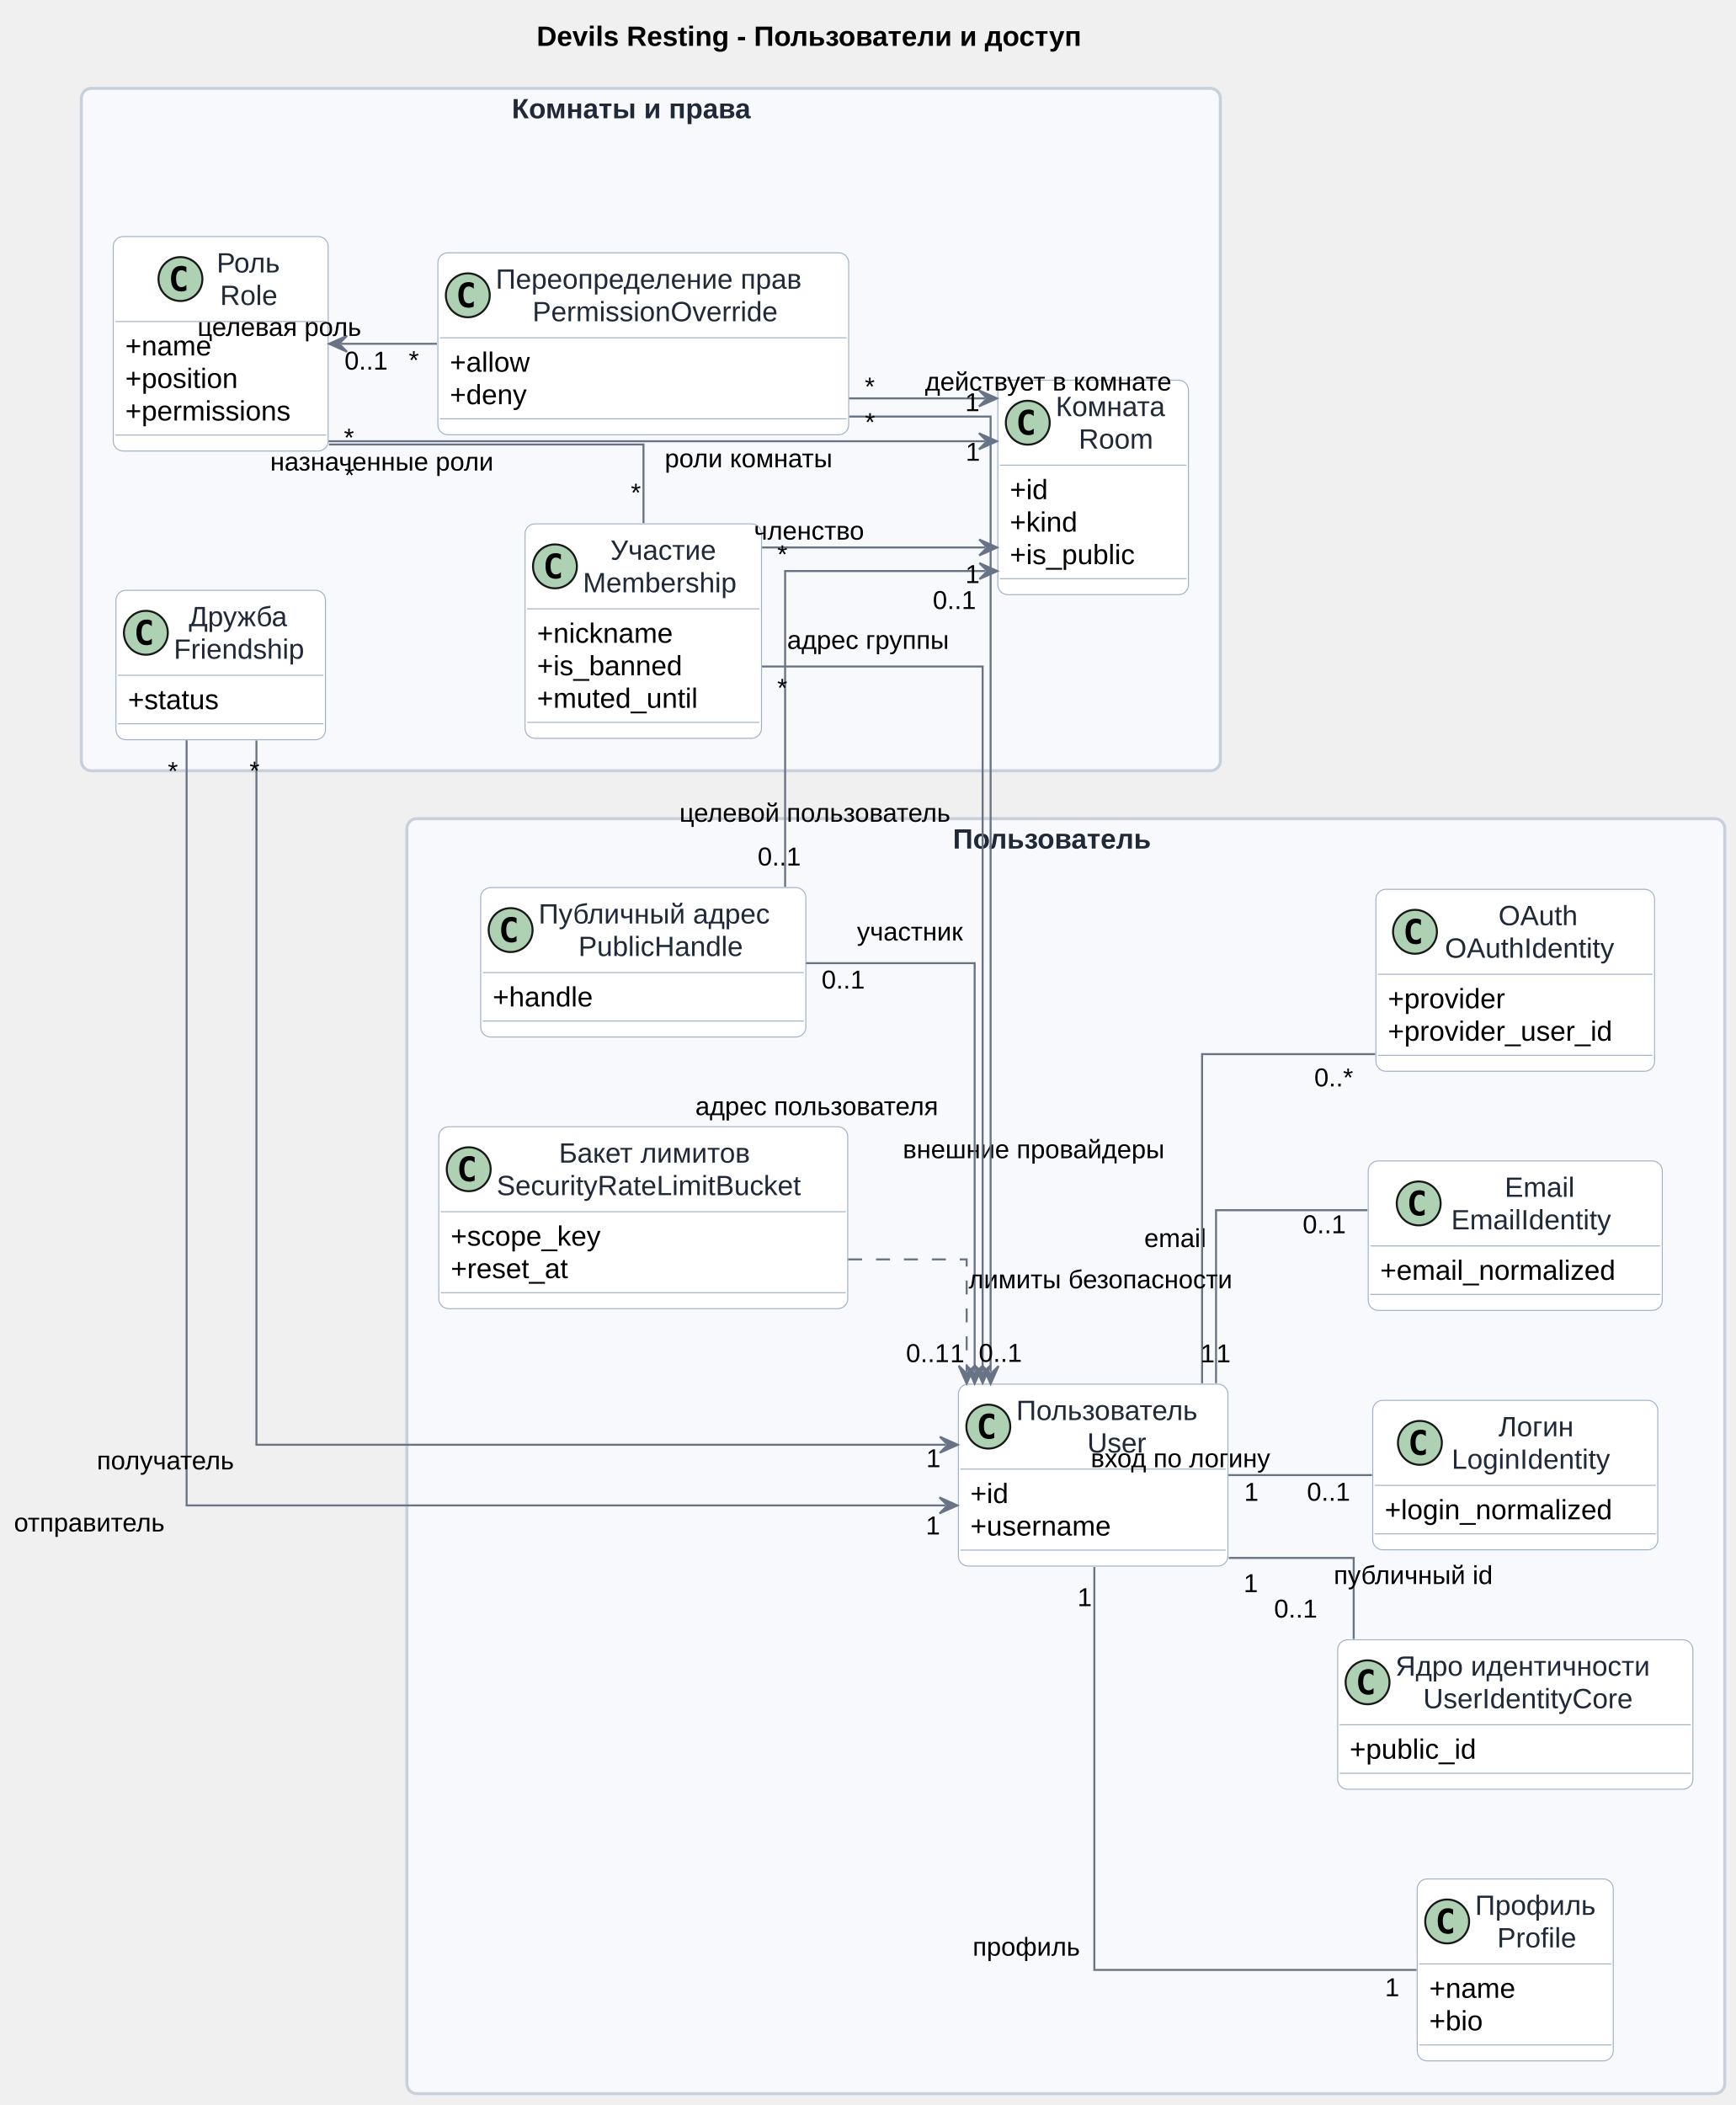
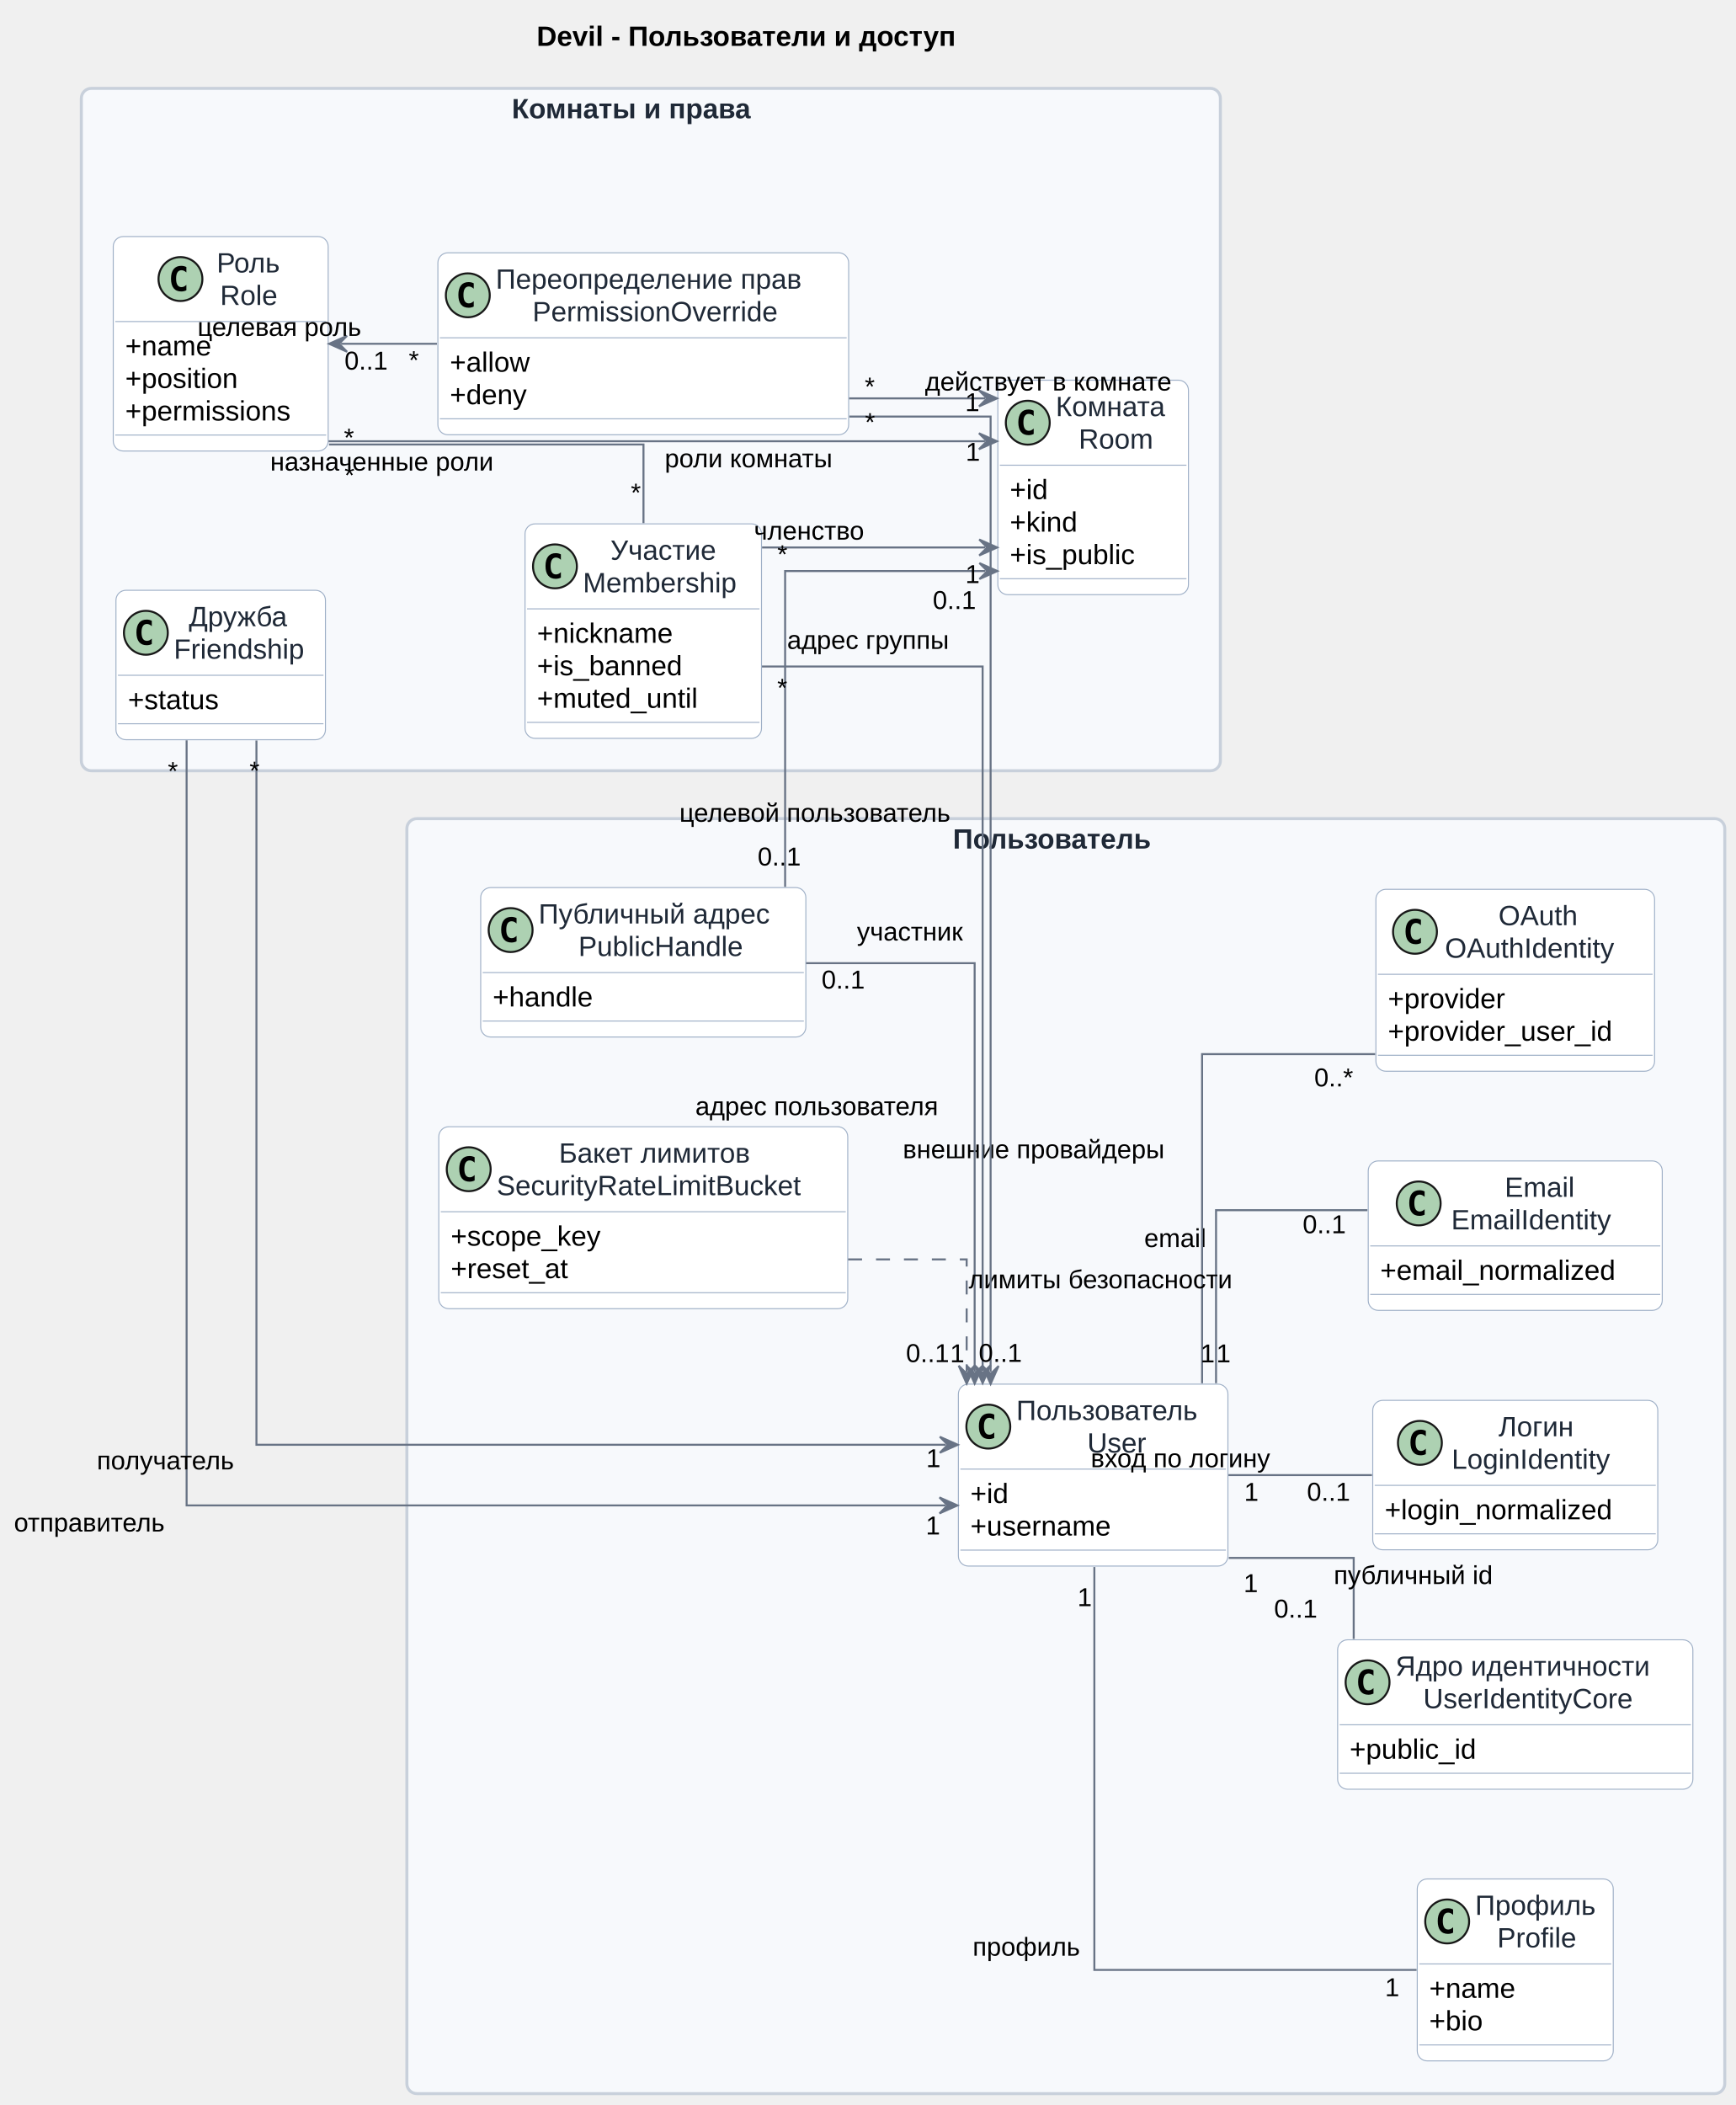
<svg xmlns="http://www.w3.org/2000/svg" contentStyleType="text/css" data-diagram-type="CLASS" height="1055px" preserveAspectRatio="none" style="width:870px;height:1055px;background:#FFFFFF;" version="1.1" viewBox="0 0 870 1055" width="870px" zoomAndPan="magnify">
  <defs />
  <g>
    <g class="title" data-source-line="1">
-       <text fill="#000000" font-family="Arial" font-size="14" font-weight="bold" lengthAdjust="spacing" textLength="318.562" x="268.989" y="22.995">Devils Resting - Пользователи и доступ</text>
+       <text fill="#000000" font-family="Arial" font-size="14" font-weight="bold" lengthAdjust="spacing" textLength="318.562" x="268.989" y="22.995">Devil - Пользователи и доступ</text>
    </g>
    <g class="cluster" data-qualified-name="............" data-source-line="25" id="ent0002">
      <rect fill="#F7F9FC" height="639" rx="5" ry="5" style="stroke:#C8D0DB;stroke-width:1.5;" width="660.6" x="203.94" y="410.297" />
      <text fill="#1F2937" font-family="Arial" font-size="14" font-weight="bold" lengthAdjust="spacing" textLength="113.217" x="477.632" y="425.292">Пользователь</text>
    </g>
    <g class="cluster" data-qualified-name="....... . ....." data-source-line="63" id="ent0011">
      <rect fill="#F7F9FC" height="342" rx="5" ry="5" style="stroke:#C8D0DB;stroke-width:1.5;" width="570.94" x="40.77" y="44.297" />
      <text fill="#1F2937" font-family="Arial" font-size="14" font-weight="bold" lengthAdjust="spacing" textLength="139.405" x="256.537" y="59.292">Комнаты и права</text>
    </g>
    <g class="entity" data-qualified-name=".............User" data-source-line="26" id="ent0003">
      <rect fill="#FFFFFF" height="91.188" rx="5" ry="5" style="stroke:#9FB0C7;stroke-width:0.5;" width="135.1" x="480.39" y="693.707" />
      <ellipse cx="495.39" cy="715.004" fill="#ADD1B2" rx="11" ry="11" style="stroke:#181818;stroke-width:1;" />
      <path d="M498.359,720.644 Q497.781,720.941 497.14,721.082 Q496.499,721.238 495.796,721.238 Q493.296,721.238 491.968,719.597 Q490.656,717.941 490.656,714.816 Q490.656,711.691 491.968,710.035 Q493.296,708.379 495.796,708.379 Q496.499,708.379 497.14,708.535 Q497.796,708.691 498.359,708.988 L498.359,711.707 Q497.734,711.129 497.14,710.863 Q496.546,710.582 495.921,710.582 Q494.577,710.582 493.89,711.66 Q493.202,712.722 493.202,714.816 Q493.202,716.91 493.89,717.988 Q494.577,719.051 495.921,719.051 Q496.546,719.051 497.14,718.785 Q497.734,718.504 498.359,717.926 L498.359,720.644 Z " fill="#000000" />
      <text fill="#1F2937" font-family="Arial" font-size="14" lengthAdjust="spacing" textLength="103.1" x="509.39" y="711.702">Пользователь</text>
      <text fill="#1F2937" font-family="Arial" font-size="14" lengthAdjust="spacing" textLength="31.91" x="544.985" y="727.999">User</text>
      <line style="stroke:#9FB0C7;stroke-width:0.5;" x1="481.39" x2="614.49" y1="736.301" y2="736.301" />
      <text fill="#000000" font-family="Arial" font-size="14" lengthAdjust="spacing" textLength="24.507" x="486.39" y="753.296">+id</text>
      <text fill="#000000" font-family="Arial" font-size="14" lengthAdjust="spacing" textLength="81.97" x="486.39" y="769.593">+username</text>
      <line style="stroke:#9FB0C7;stroke-width:0.5;" x1="481.39" x2="614.49" y1="776.894" y2="776.894" />
    </g>
    <g class="entity" data-qualified-name=".............Profile" data-source-line="31" id="ent0004">
      <rect fill="#FFFFFF" height="91.188" rx="5" ry="5" style="stroke:#9FB0C7;stroke-width:0.5;" width="98.247" x="710.39" y="941.707" />
      <ellipse cx="725.39" cy="963.004" fill="#ADD1B2" rx="11" ry="11" style="stroke:#181818;stroke-width:1;" />
      <path d="M728.359,968.644 Q727.781,968.941 727.14,969.082 Q726.499,969.238 725.796,969.238 Q723.296,969.238 721.968,967.597 Q720.656,965.941 720.656,962.816 Q720.656,959.691 721.968,958.035 Q723.296,956.379 725.796,956.379 Q726.499,956.379 727.14,956.535 Q727.796,956.691 728.359,956.988 L728.359,959.707 Q727.734,959.129 727.14,958.863 Q726.546,958.582 725.921,958.582 Q724.577,958.582 723.89,959.66 Q723.202,960.722 723.202,962.816 Q723.202,964.91 723.89,965.988 Q724.577,967.051 725.921,967.051 Q726.546,967.051 727.14,966.785 Q727.734,966.504 728.359,965.926 L728.359,968.644 Z " fill="#000000" />
      <text fill="#1F2937" font-family="Arial" font-size="14" lengthAdjust="spacing" textLength="66.247" x="739.39" y="959.702">Профиль</text>
      <text fill="#1F2937" font-family="Arial" font-size="14" lengthAdjust="spacing" textLength="44.085" x="750.471" y="975.999">Profile</text>
      <line style="stroke:#9FB0C7;stroke-width:0.5;" x1="711.39" x2="807.637" y1="984.301" y2="984.301" />
      <text fill="#000000" font-family="Arial" font-size="14" lengthAdjust="spacing" textLength="51.434" x="716.39" y="1001.296">+name</text>
      <text fill="#000000" font-family="Arial" font-size="14" lengthAdjust="spacing" textLength="33.072" x="716.39" y="1017.593">+bio</text>
      <line style="stroke:#9FB0C7;stroke-width:0.5;" x1="711.39" x2="807.637" y1="1024.894" y2="1024.894" />
    </g>
    <g class="entity" data-qualified-name=".............IdentityCore" data-source-line="36" id="ent0005">
      <rect fill="#FFFFFF" height="74.891" rx="5" ry="5" style="stroke:#9FB0C7;stroke-width:0.5;" width="178.05" x="670.49" y="821.847" />
      <ellipse cx="685.49" cy="843.144" fill="#ADD1B2" rx="11" ry="11" style="stroke:#181818;stroke-width:1;" />
      <path d="M688.459,848.784 Q687.881,849.081 687.24,849.222 Q686.599,849.378 685.896,849.378 Q683.396,849.378 682.068,847.737 Q680.756,846.081 680.756,842.956 Q680.756,839.831 682.068,838.175 Q683.396,836.519 685.896,836.519 Q686.599,836.519 687.24,836.675 Q687.896,836.831 688.459,837.128 L688.459,839.847 Q687.834,839.269 687.24,839.003 Q686.646,838.722 686.021,838.722 Q684.678,838.722 683.99,839.8 Q683.303,840.862 683.303,842.956 Q683.303,845.05 683.99,846.128 Q684.678,847.191 686.021,847.191 Q686.646,847.191 687.24,846.925 Q687.834,846.644 688.459,846.066 L688.459,848.784 Z " fill="#000000" />
      <text fill="#1F2937" font-family="Arial" font-size="14" lengthAdjust="spacing" textLength="146.05" x="699.49" y="839.842">Ядро идентичности</text>
      <text fill="#1F2937" font-family="Arial" font-size="14" lengthAdjust="spacing" textLength="118.275" x="713.377" y="856.139">UserIdentityCore</text>
      <line style="stroke:#9FB0C7;stroke-width:0.5;" x1="671.49" x2="847.54" y1="864.441" y2="864.441" />
      <text fill="#000000" font-family="Arial" font-size="14" lengthAdjust="spacing" textLength="73.63" x="676.49" y="881.436">+public_id</text>
      <line style="stroke:#9FB0C7;stroke-width:0.5;" x1="671.49" x2="847.54" y1="888.737" y2="888.737" />
    </g>
    <g class="entity" data-qualified-name=".............LoginIdentity" data-source-line="40" id="ent0006">
      <rect fill="#FFFFFF" height="74.891" rx="5" ry="5" style="stroke:#9FB0C7;stroke-width:0.5;" width="142.874" x="688.08" y="701.847" />
      <ellipse cx="711.722" cy="723.144" fill="#ADD1B2" rx="11" ry="11" style="stroke:#181818;stroke-width:1;" />
      <path d="M714.691,728.784 Q714.112,729.081 713.472,729.222 Q712.831,729.378 712.128,729.378 Q709.628,729.378 708.3,727.737 Q706.987,726.081 706.987,722.956 Q706.987,719.831 708.3,718.175 Q709.628,716.519 712.128,716.519 Q712.831,716.519 713.472,716.675 Q714.128,716.831 714.691,717.128 L714.691,719.847 Q714.066,719.269 713.472,719.003 Q712.878,718.722 712.253,718.722 Q710.909,718.722 710.222,719.8 Q709.534,720.862 709.534,722.956 Q709.534,725.05 710.222,726.128 Q710.909,727.191 712.253,727.191 Q712.878,727.191 713.472,726.925 Q714.066,726.644 714.691,726.066 L714.691,728.784 Z " fill="#000000" />
      <text fill="#1F2937" font-family="Arial" font-size="14" lengthAdjust="spacing" textLength="44.7" x="751.127" y="719.842">Логин</text>
      <text fill="#1F2937" font-family="Arial" font-size="14" lengthAdjust="spacing" textLength="91.67" x="727.642" y="736.139">LoginIdentity</text>
      <line style="stroke:#9FB0C7;stroke-width:0.5;" x1="689.08" x2="829.954" y1="744.441" y2="744.441" />
      <text fill="#000000" font-family="Arial" font-size="14" lengthAdjust="spacing" textLength="130.874" x="694.08" y="761.436">+login_normalized</text>
      <line style="stroke:#9FB0C7;stroke-width:0.5;" x1="689.08" x2="829.954" y1="768.737" y2="768.737" />
    </g>
    <g class="entity" data-qualified-name=".............EmailIdentity" data-source-line="44" id="ent0007">
      <rect fill="#FFFFFF" height="74.891" rx="5" ry="5" style="stroke:#9FB0C7;stroke-width:0.5;" width="147.379" x="685.82" y="581.847" />
      <ellipse cx="711.117" cy="603.144" fill="#ADD1B2" rx="11" ry="11" style="stroke:#181818;stroke-width:1;" />
      <path d="M714.086,608.784 Q713.508,609.081 712.867,609.222 Q712.226,609.378 711.523,609.378 Q709.023,609.378 707.695,607.737 Q706.383,606.081 706.383,602.956 Q706.383,599.831 707.695,598.175 Q709.023,596.519 711.523,596.519 Q712.226,596.519 712.867,596.675 Q713.523,596.831 714.086,597.128 L714.086,599.847 Q713.461,599.269 712.867,599.003 Q712.273,598.722 711.648,598.722 Q710.304,598.722 709.617,599.8 Q708.929,600.862 708.929,602.956 Q708.929,605.05 709.617,606.128 Q710.304,607.191 711.648,607.191 Q712.273,607.191 712.867,606.925 Q713.461,606.644 714.086,606.066 L714.086,608.784 Z " fill="#000000" />
      <text fill="#1F2937" font-family="Arial" font-size="14" lengthAdjust="spacing" textLength="38.842" x="754.233" y="599.842">Email</text>
      <text fill="#1F2937" font-family="Arial" font-size="14" lengthAdjust="spacing" textLength="92.497" x="727.405" y="616.139">EmailIdentity</text>
      <line style="stroke:#9FB0C7;stroke-width:0.5;" x1="686.82" x2="832.199" y1="624.441" y2="624.441" />
      <text fill="#000000" font-family="Arial" font-size="14" lengthAdjust="spacing" textLength="135.379" x="691.82" y="641.436">+email_normalized</text>
      <line style="stroke:#9FB0C7;stroke-width:0.5;" x1="686.82" x2="832.199" y1="648.737" y2="648.737" />
    </g>
    <g class="entity" data-qualified-name=".............OAuthIdentity" data-source-line="48" id="ent0008">
      <rect fill="#FFFFFF" height="91.188" rx="5" ry="5" style="stroke:#9FB0C7;stroke-width:0.5;" width="139.682" x="689.67" y="445.707" />
      <ellipse cx="709.258" cy="467.004" fill="#ADD1B2" rx="11" ry="11" style="stroke:#181818;stroke-width:1;" />
      <path d="M712.226,472.644 Q711.648,472.941 711.008,473.082 Q710.367,473.238 709.664,473.238 Q707.164,473.238 705.836,471.598 Q704.523,469.941 704.523,466.816 Q704.523,463.691 705.836,462.035 Q707.164,460.379 709.664,460.379 Q710.367,460.379 711.008,460.535 Q711.664,460.691 712.226,460.988 L712.226,463.707 Q711.601,463.129 711.008,462.863 Q710.414,462.582 709.789,462.582 Q708.445,462.582 707.758,463.66 Q707.07,464.723 707.07,466.816 Q707.07,468.91 707.758,469.988 Q708.445,471.051 709.789,471.051 Q710.414,471.051 711.008,470.785 Q711.601,470.504 712.226,469.926 L712.226,472.644 Z " fill="#000000" />
      <text fill="#1F2937" font-family="Arial" font-size="14" lengthAdjust="spacing" textLength="43.832" x="751.105" y="463.702">OAuth</text>
      <text fill="#1F2937" font-family="Arial" font-size="14" lengthAdjust="spacing" textLength="97.487" x="724.277" y="479.999">OAuthIdentity</text>
      <line style="stroke:#9FB0C7;stroke-width:0.5;" x1="690.67" x2="828.352" y1="488.301" y2="488.301" />
      <text fill="#000000" font-family="Arial" font-size="14" lengthAdjust="spacing" textLength="70.369" x="695.67" y="505.296">+provider</text>
      <text fill="#000000" font-family="Arial" font-size="14" lengthAdjust="spacing" textLength="127.682" x="695.67" y="521.593">+provider_user_id</text>
      <line style="stroke:#9FB0C7;stroke-width:0.5;" x1="690.67" x2="828.352" y1="528.894" y2="528.894" />
    </g>
    <g class="entity" data-qualified-name=".............PublicHandle" data-source-line="53" id="ent0009">
      <rect fill="#FFFFFF" height="74.891" rx="5" ry="5" style="stroke:#9FB0C7;stroke-width:0.5;" width="162.977" x="240.95" y="444.847" />
      <ellipse cx="255.95" cy="466.144" fill="#ADD1B2" rx="11" ry="11" style="stroke:#181818;stroke-width:1;" />
      <path d="M258.919,471.784 Q258.341,472.081 257.7,472.222 Q257.059,472.378 256.356,472.378 Q253.856,472.378 252.528,470.738 Q251.216,469.081 251.216,465.956 Q251.216,462.831 252.528,461.175 Q253.856,459.519 256.356,459.519 Q257.059,459.519 257.7,459.675 Q258.356,459.831 258.919,460.128 L258.919,462.847 Q258.294,462.269 257.7,462.003 Q257.106,461.722 256.481,461.722 Q255.137,461.722 254.45,462.8 Q253.762,463.863 253.762,465.956 Q253.762,468.05 254.45,469.128 Q255.137,470.191 256.481,470.191 Q257.106,470.191 257.7,469.925 Q258.294,469.644 258.919,469.066 L258.919,471.784 Z " fill="#000000" />
      <text fill="#1F2937" font-family="Arial" font-size="14" lengthAdjust="spacing" textLength="130.977" x="269.95" y="462.842">Публичный адрес</text>
      <text fill="#1F2937" font-family="Arial" font-size="14" lengthAdjust="spacing" textLength="91.048" x="289.914" y="479.139">PublicHandle</text>
      <line style="stroke:#9FB0C7;stroke-width:0.5;" x1="241.95" x2="402.927" y1="487.441" y2="487.441" />
      <text fill="#000000" font-family="Arial" font-size="14" lengthAdjust="spacing" textLength="59.445" x="246.95" y="504.436">+handle</text>
      <line style="stroke:#9FB0C7;stroke-width:0.5;" x1="241.95" x2="402.927" y1="511.738" y2="511.738" />
    </g>
    <g class="entity" data-qualified-name=".............RateBucket" data-source-line="57" id="ent0010">
      <rect fill="#FFFFFF" height="91.188" rx="5" ry="5" style="stroke:#9FB0C7;stroke-width:0.5;" width="204.99" x="219.94" y="564.707" />
      <ellipse cx="234.94" cy="586.004" fill="#ADD1B2" rx="11" ry="11" style="stroke:#181818;stroke-width:1;" />
      <path d="M237.909,591.644 Q237.331,591.941 236.69,592.082 Q236.049,592.238 235.346,592.238 Q232.846,592.238 231.518,590.597 Q230.206,588.941 230.206,585.816 Q230.206,582.691 231.518,581.035 Q232.846,579.379 235.346,579.379 Q236.049,579.379 236.69,579.535 Q237.346,579.691 237.909,579.988 L237.909,582.707 Q237.284,582.129 236.69,581.863 Q236.096,581.582 235.471,581.582 Q234.127,581.582 233.44,582.66 Q232.752,583.722 232.752,585.816 Q232.752,587.91 233.44,588.988 Q234.127,590.051 235.471,590.051 Q236.096,590.051 236.69,589.785 Q237.284,589.504 237.909,588.926 L237.909,591.644 Z " fill="#000000" />
      <text fill="#1F2937" font-family="Arial" font-size="14" lengthAdjust="spacing" textLength="110.537" x="280.167" y="582.702">Бакет лимитов</text>
      <text fill="#1F2937" font-family="Arial" font-size="14" lengthAdjust="spacing" textLength="172.99" x="248.94" y="598.999">SecurityRateLimitBucket</text>
      <line style="stroke:#9FB0C7;stroke-width:0.5;" x1="220.94" x2="423.93" y1="607.301" y2="607.301" />
      <text fill="#000000" font-family="Arial" font-size="14" lengthAdjust="spacing" textLength="84.793" x="225.94" y="624.296">+scope_key</text>
      <text fill="#000000" font-family="Arial" font-size="14" lengthAdjust="spacing" textLength="68.564" x="225.94" y="640.593">+reset_at</text>
      <line style="stroke:#9FB0C7;stroke-width:0.5;" x1="220.94" x2="423.93" y1="647.894" y2="647.894" />
    </g>
    <g class="entity" data-qualified-name="....... . ......Room" data-source-line="64" id="ent0012">
      <rect fill="#FFFFFF" height="107.484" rx="5" ry="5" style="stroke:#9FB0C7;stroke-width:0.5;" width="95.533" x="500.17" y="190.557" />
      <ellipse cx="515.17" cy="211.854" fill="#ADD1B2" rx="11" ry="11" style="stroke:#181818;stroke-width:1;" />
      <path d="M518.139,217.494 Q517.561,217.791 516.92,217.932 Q516.279,218.088 515.576,218.088 Q513.076,218.088 511.748,216.447 Q510.436,214.791 510.436,211.666 Q510.436,208.541 511.748,206.885 Q513.076,205.229 515.576,205.229 Q516.279,205.229 516.92,205.385 Q517.576,205.541 518.139,205.838 L518.139,208.557 Q517.514,207.979 516.92,207.713 Q516.326,207.432 515.701,207.432 Q514.357,207.432 513.67,208.51 Q512.982,209.572 512.982,211.666 Q512.982,213.76 513.67,214.838 Q514.357,215.901 515.701,215.901 Q516.326,215.901 516.92,215.635 Q517.514,215.354 518.139,214.776 L518.139,217.494 Z " fill="#000000" />
      <text fill="#1F2937" font-family="Arial" font-size="14" lengthAdjust="spacing" textLength="63.533" x="529.17" y="208.552">Комната</text>
      <text fill="#1F2937" font-family="Arial" font-size="14" lengthAdjust="spacing" textLength="40.496" x="540.689" y="224.849">Room</text>
      <line style="stroke:#9FB0C7;stroke-width:0.5;" x1="501.17" x2="594.703" y1="233.151" y2="233.151" />
      <text fill="#000000" font-family="Arial" font-size="14" lengthAdjust="spacing" textLength="24.507" x="506.17" y="250.146">+id</text>
      <text fill="#000000" font-family="Arial" font-size="14" lengthAdjust="spacing" textLength="41.487" x="506.17" y="266.443">+kind</text>
      <text fill="#000000" font-family="Arial" font-size="14" lengthAdjust="spacing" textLength="72.037" x="506.17" y="282.74">+is_public</text>
      <line style="stroke:#9FB0C7;stroke-width:0.5;" x1="501.17" x2="594.703" y1="290.041" y2="290.041" />
    </g>
    <g class="entity" data-qualified-name="....... . ......Role" data-source-line="70" id="ent0013">
      <rect fill="#FFFFFF" height="107.484" rx="5" ry="5" style="stroke:#9FB0C7;stroke-width:0.5;" width="107.724" x="56.77" y="118.557" />
      <ellipse cx="90.453" cy="139.854" fill="#ADD1B2" rx="11" ry="11" style="stroke:#181818;stroke-width:1;" />
      <path d="M93.421,145.494 Q92.843,145.791 92.203,145.932 Q91.562,146.088 90.859,146.088 Q88.359,146.088 87.031,144.447 Q85.718,142.791 85.718,139.666 Q85.718,136.541 87.031,134.885 Q88.359,133.229 90.859,133.229 Q91.562,133.229 92.203,133.385 Q92.859,133.541 93.421,133.838 L93.421,136.557 Q92.796,135.979 92.203,135.713 Q91.609,135.432 90.984,135.432 Q89.64,135.432 88.953,136.51 Q88.265,137.572 88.265,139.666 Q88.265,141.76 88.953,142.838 Q89.64,143.901 90.984,143.901 Q91.609,143.901 92.203,143.635 Q92.796,143.354 93.421,142.776 L93.421,145.494 Z " fill="#000000" />
      <text fill="#1F2937" font-family="Arial" font-size="14" lengthAdjust="spacing" textLength="34.207" x="108.604" y="136.552">Роль</text>
      <text fill="#1F2937" font-family="Arial" font-size="14" lengthAdjust="spacing" textLength="30.796" x="110.31" y="152.849">Role</text>
      <line style="stroke:#9FB0C7;stroke-width:0.5;" x1="57.77" x2="163.494" y1="161.151" y2="161.151" />
      <text fill="#000000" font-family="Arial" font-size="14" lengthAdjust="spacing" textLength="51.434" x="62.77" y="178.146">+name</text>
      <text fill="#000000" font-family="Arial" font-size="14" lengthAdjust="spacing" textLength="67.184" x="62.77" y="194.443">+position</text>
      <text fill="#000000" font-family="Arial" font-size="14" lengthAdjust="spacing" textLength="95.724" x="62.77" y="210.739">+permissions</text>
      <line style="stroke:#9FB0C7;stroke-width:0.5;" x1="57.77" x2="163.494" y1="218.041" y2="218.041" />
    </g>
    <g class="entity" data-qualified-name="....... . ......Membership" data-source-line="76" id="ent0014">
      <rect fill="#FFFFFF" height="107.484" rx="5" ry="5" style="stroke:#9FB0C7;stroke-width:0.5;" width="118.529" x="263.17" y="262.557" />
      <ellipse cx="278.17" cy="283.854" fill="#ADD1B2" rx="11" ry="11" style="stroke:#181818;stroke-width:1;" />
      <path d="M281.139,289.494 Q280.561,289.791 279.92,289.932 Q279.279,290.088 278.576,290.088 Q276.076,290.088 274.748,288.447 Q273.436,286.791 273.436,283.666 Q273.436,280.541 274.748,278.885 Q276.076,277.229 278.576,277.229 Q279.279,277.229 279.92,277.385 Q280.576,277.541 281.139,277.838 L281.139,280.557 Q280.514,279.979 279.92,279.713 Q279.326,279.432 278.701,279.432 Q277.358,279.432 276.67,280.51 Q275.983,281.572 275.983,283.666 Q275.983,285.76 276.67,286.838 Q277.358,287.901 278.701,287.901 Q279.326,287.901 279.92,287.635 Q280.514,287.354 281.139,286.776 L281.139,289.494 Z " fill="#000000" />
      <text fill="#1F2937" font-family="Arial" font-size="14" lengthAdjust="spacing" textLength="58.946" x="305.962" y="280.552">Участие</text>
      <text fill="#1F2937" font-family="Arial" font-size="14" lengthAdjust="spacing" textLength="86.529" x="292.17" y="296.849">Membership</text>
      <line style="stroke:#9FB0C7;stroke-width:0.5;" x1="264.17" x2="380.699" y1="305.151" y2="305.151" />
      <text fill="#000000" font-family="Arial" font-size="14" lengthAdjust="spacing" textLength="80.001" x="269.17" y="322.146">+nickname</text>
      <text fill="#000000" font-family="Arial" font-size="14" lengthAdjust="spacing" textLength="82.626" x="269.17" y="338.443">+is_banned</text>
      <text fill="#000000" font-family="Arial" font-size="14" lengthAdjust="spacing" textLength="95.245" x="269.17" y="354.74">+muted_until</text>
      <line style="stroke:#9FB0C7;stroke-width:0.5;" x1="264.17" x2="380.699" y1="362.041" y2="362.041" />
    </g>
    <g class="entity" data-qualified-name="....... . ......Override" data-source-line="82" id="ent0015">
      <rect fill="#FFFFFF" height="91.188" rx="5" ry="5" style="stroke:#9FB0C7;stroke-width:0.5;" width="205.899" x="219.49" y="126.707" />
      <ellipse cx="234.49" cy="148.004" fill="#ADD1B2" rx="11" ry="11" style="stroke:#181818;stroke-width:1;" />
      <path d="M237.459,153.644 Q236.881,153.941 236.24,154.082 Q235.599,154.238 234.896,154.238 Q232.396,154.238 231.068,152.597 Q229.756,150.941 229.756,147.816 Q229.756,144.691 231.068,143.035 Q232.396,141.379 234.896,141.379 Q235.599,141.379 236.24,141.535 Q236.896,141.691 237.459,141.988 L237.459,144.707 Q236.834,144.129 236.24,143.863 Q235.646,143.582 235.021,143.582 Q233.678,143.582 232.99,144.66 Q232.303,145.722 232.303,147.816 Q232.303,149.91 232.99,150.988 Q233.678,152.051 235.021,152.051 Q235.646,152.051 236.24,151.785 Q236.834,151.504 237.459,150.926 L237.459,153.644 Z " fill="#000000" />
      <text fill="#1F2937" font-family="Arial" font-size="14" lengthAdjust="spacing" textLength="173.899" x="248.49" y="144.702">Переопределение прав</text>
      <text fill="#1F2937" font-family="Arial" font-size="14" lengthAdjust="spacing" textLength="137.074" x="266.903" y="160.999">PermissionOverride</text>
      <line style="stroke:#9FB0C7;stroke-width:0.5;" x1="220.49" x2="424.389" y1="169.301" y2="169.301" />
      <text fill="#000000" font-family="Arial" font-size="14" lengthAdjust="spacing" textLength="48.105" x="225.49" y="186.296">+allow</text>
      <text fill="#000000" font-family="Arial" font-size="14" lengthAdjust="spacing" textLength="46.389" x="225.49" y="202.593">+deny</text>
      <line style="stroke:#9FB0C7;stroke-width:0.5;" x1="220.49" x2="424.389" y1="209.894" y2="209.894" />
    </g>
    <g class="entity" data-qualified-name="....... . ......Friendship" data-source-line="87" id="ent0016">
      <rect fill="#FFFFFF" height="74.891" rx="5" ry="5" style="stroke:#9FB0C7;stroke-width:0.5;" width="105.015" x="58.12" y="295.847" />
      <ellipse cx="73.12" cy="317.144" fill="#ADD1B2" rx="11" ry="11" style="stroke:#181818;stroke-width:1;" />
      <path d="M76.089,322.784 Q75.511,323.081 74.87,323.222 Q74.229,323.378 73.526,323.378 Q71.026,323.378 69.698,321.738 Q68.386,320.081 68.386,316.956 Q68.386,313.831 69.698,312.175 Q71.026,310.519 73.526,310.519 Q74.229,310.519 74.87,310.675 Q75.526,310.831 76.089,311.128 L76.089,313.847 Q75.464,313.269 74.87,313.003 Q74.276,312.722 73.651,312.722 Q72.308,312.722 71.62,313.8 Q70.933,314.863 70.933,316.956 Q70.933,319.05 71.62,320.128 Q72.308,321.191 73.651,321.191 Q74.276,321.191 74.87,320.925 Q75.464,320.644 76.089,320.066 L76.089,322.784 Z " fill="#000000" />
      <text fill="#1F2937" font-family="Arial" font-size="14" lengthAdjust="spacing" textLength="57.935" x="94.66" y="313.842">Дружба</text>
      <text fill="#1F2937" font-family="Arial" font-size="14" lengthAdjust="spacing" textLength="73.015" x="87.12" y="330.139">Friendship</text>
      <line style="stroke:#9FB0C7;stroke-width:0.5;" x1="59.12" x2="162.135" y1="338.441" y2="338.441" />
      <text fill="#000000" font-family="Arial" font-size="14" lengthAdjust="spacing" textLength="54.749" x="64.12" y="355.436">+status</text>
      <line style="stroke:#9FB0C7;stroke-width:0.5;" x1="59.12" x2="162.135" y1="362.738" y2="362.738" />
    </g>
    <g class="link" data-entity-1="ent0013" data-entity-2="ent0012" data-link-type="dependency" data-source-line="106" id="lnk29">
      <path codeLine="106" d="M164.69,221.147 C250.73,221.147 411.47,221.147 493.7,221.147" fill="none" id="Role-to-Room" style="stroke:#687385;stroke-width:1;" />
      <polygon fill="#687385" points="499.7,221.147,490.7,217.147,494.7,221.147,490.7,225.147,499.7,221.147" style="stroke:#687385;stroke-width:1;" />
      <text fill="#000000" font-family="Arial" font-size="13" lengthAdjust="spacing" textLength="97.011" x="333.19" y="234.214">роли комнаты</text>
      <text fill="#000000" font-family="Arial" font-size="13" lengthAdjust="spacing" textLength="6.5" x="172.391" y="223.779">*</text>
      <text fill="#000000" font-family="Arial" font-size="13" lengthAdjust="spacing" textLength="8.271" x="484.048" y="230.925">1</text>
    </g>
    <g class="link" data-entity-1="ent0014" data-entity-2="ent0013" data-link-type="association" data-source-line="109" id="lnk32">
      <path codeLine="109" d="M322.54,262.167 C322.54,241.487 322.54,222.777 322.54,222.777 C322.54,222.777 227.71,222.777 164.92,222.777" fill="none" id="Membership-Role" style="stroke:#687385;stroke-width:1;" />
      <text fill="#000000" font-family="Arial" font-size="13" lengthAdjust="spacing" textLength="127.88" x="135.43" y="235.844">назначенные роли</text>
      <text fill="#000000" font-family="Arial" font-size="13" lengthAdjust="spacing" textLength="6.5" x="316.201" y="251.346">*</text>
      <text fill="#000000" font-family="Arial" font-size="13" lengthAdjust="spacing" textLength="6.5" x="172.652" y="242.643">*</text>
    </g>
    <g class="link" data-entity-1="ent0003" data-entity-2="ent0004" data-link-type="association" data-source-line="97" id="lnk21">
      <path codeLine="97" d="M548.54,785.367 C548.54,857.087 548.54,987.297 548.54,987.297 C548.54,987.297 647.69,987.297 710.05,987.297" fill="none" id="User-Profile" style="stroke:#687385;stroke-width:1;" />
      <text fill="#000000" font-family="Arial" font-size="13" lengthAdjust="spacing" textLength="60.239" x="487.54" y="980.154">профиль</text>
      <text fill="#000000" font-family="Arial" font-size="13" lengthAdjust="spacing" textLength="8.271" x="540.081" y="804.976">1</text>
      <text fill="#000000" font-family="Arial" font-size="13" lengthAdjust="spacing" textLength="8.271" x="694.217" y="1000.475">1</text>
    </g>
    <g class="link" data-entity-1="ent0003" data-entity-2="ent0005" data-link-type="association" data-source-line="98" id="lnk22">
      <path codeLine="98" d="M615.92,780.817 C647.65,780.817 678.54,780.817 678.54,780.817 C678.54,780.817 678.54,801.367 678.54,821.437" fill="none" id="User-IdentityCore" style="stroke:#687385;stroke-width:1;" />
      <text fill="#000000" font-family="Arial" font-size="13" lengthAdjust="spacing" textLength="91.857" x="668.54" y="793.884">публичный id</text>
      <text fill="#000000" font-family="Arial" font-size="13" lengthAdjust="spacing" textLength="8.271" x="623.357" y="797.945">1</text>
      <text fill="#000000" font-family="Arial" font-size="13" lengthAdjust="spacing" textLength="24.807" x="638.629" y="810.72">0..1</text>
    </g>
    <g class="link" data-entity-1="ent0003" data-entity-2="ent0006" data-link-type="association" data-source-line="99" id="lnk23">
      <path codeLine="99" d="M615.76,739.297 C638.72,739.297 664.44,739.297 687.7,739.297" fill="none" id="User-LoginIdentity" style="stroke:#687385;stroke-width:1;" />
      <text fill="#000000" font-family="Arial" font-size="13" lengthAdjust="spacing" textLength="104.749" x="546.73" y="735.364">вход по логину</text>
      <text fill="#000000" font-family="Arial" font-size="13" lengthAdjust="spacing" textLength="8.271" x="623.63" y="752.191">1</text>
      <text fill="#000000" font-family="Arial" font-size="13" lengthAdjust="spacing" textLength="24.807" x="655.098" y="752.144">0..1</text>
    </g>
    <g class="link" data-entity-1="ent0003" data-entity-2="ent0007" data-link-type="association" data-source-line="100" id="lnk24">
      <path codeLine="100" d="M609.54,693.237 C609.54,654.887 609.54,606.527 609.54,606.527 C609.54,606.527 647.62,606.527 685.4,606.527" fill="none" id="User-EmailIdentity" style="stroke:#687385;stroke-width:1;" />
      <text fill="#000000" font-family="Arial" font-size="13" lengthAdjust="spacing" textLength="35.852" x="573.54" y="625.014">email</text>
      <text fill="#000000" font-family="Arial" font-size="13" lengthAdjust="spacing" textLength="8.271" x="609.659" y="682.781">1</text>
      <text fill="#000000" font-family="Arial" font-size="13" lengthAdjust="spacing" textLength="24.807" x="652.963" y="618.082">0..1</text>
    </g>
    <g class="link" data-entity-1="ent0003" data-entity-2="ent0008" data-link-type="association" data-source-line="101" id="lnk25">
      <path codeLine="101" d="M602.54,693.257 C602.54,631.177 602.54,528.317 602.54,528.317 C602.54,528.317 647.49,528.317 689.29,528.317" fill="none" id="User-OAuthIdentity" style="stroke:#687385;stroke-width:1;" />
      <text fill="#000000" font-family="Arial" font-size="13" lengthAdjust="spacing" textLength="149.417" x="452.54" y="580.474">внешние провайдеры</text>
      <text fill="#000000" font-family="Arial" font-size="13" lengthAdjust="spacing" textLength="8.271" x="601.675" y="682.803">1</text>
      <text fill="#000000" font-family="Arial" font-size="13" lengthAdjust="spacing" textLength="23.036" x="658.758" y="544.494">0..*</text>
    </g>
    <g class="link" data-entity-1="ent0009" data-entity-2="ent0003" data-link-type="dependency" data-source-line="102" id="lnk26">
      <path codeLine="102" d="M404.03,482.727 C446.03,482.727 488.54,482.727 488.54,482.727 C488.54,482.727 488.54,613.627 488.54,687.427" fill="none" id="PublicHandle-to-User" style="stroke:#687385;stroke-width:1;" />
      <polygon fill="#687385" points="488.54,693.427,492.54,684.427,488.54,688.427,484.54,684.427,488.54,693.427" style="stroke:#687385;stroke-width:1;" />
      <text fill="#000000" font-family="Arial" font-size="13" lengthAdjust="spacing" textLength="139.102" x="348.54" y="558.884">адрес пользователя</text>
      <text fill="#000000" font-family="Arial" font-size="13" lengthAdjust="spacing" textLength="24.807" x="411.814" y="495.456">0..1</text>
      <text fill="#000000" font-family="Arial" font-size="13" lengthAdjust="spacing" textLength="24.807" x="454.112" y="682.664">0..1</text>
    </g>
    <g class="link" data-entity-1="ent0009" data-entity-2="ent0012" data-link-type="dependency" data-source-line="103" id="lnk27">
      <path codeLine="103" d="M393.54,444.487 C393.54,387.507 393.54,286.207 393.54,286.207 C393.54,286.207 448.61,286.207 493.93,286.207" fill="none" id="PublicHandle-to-Room" style="stroke:#687385;stroke-width:1;" />
      <polygon fill="#687385" points="499.93,286.207,490.93,282.207,494.93,286.207,490.93,290.207,499.93,286.207" style="stroke:#687385;stroke-width:1;" />
      <text fill="#000000" font-family="Arial" font-size="13" lengthAdjust="spacing" textLength="94.523" x="394.54" y="325.224">адрес группы</text>
      <text fill="#000000" font-family="Arial" font-size="13" lengthAdjust="spacing" textLength="24.807" x="379.767" y="433.778">0..1</text>
      <text fill="#000000" font-family="Arial" font-size="13" lengthAdjust="spacing" textLength="24.807" x="467.548" y="305.231">0..1</text>
    </g>
    <g class="link" data-entity-1="ent0010" data-entity-2="ent0003" data-link-type="dependency" data-source-line="104" id="lnk28">
      <path codeLine="104" d="M425.1,631.207 C457.27,631.207 484.54,631.207 484.54,631.207 C484.54,631.207 484.54,657.997 484.54,687.457" fill="none" id="RateBucket-to-User" style="stroke:#687385;stroke-width:1;stroke-dasharray:7,7;" />
      <polygon fill="#687385" points="484.54,693.457,488.54,684.457,484.54,688.457,480.54,684.457,484.54,693.457" style="stroke:#687385;stroke-width:1;" />
      <text fill="#000000" font-family="Arial" font-size="13" lengthAdjust="spacing" textLength="151.1" x="485.54" y="645.684">лимиты безопасности</text>
    </g>
    <g class="link" data-entity-1="ent0014" data-entity-2="ent0012" data-link-type="dependency" data-source-line="107" id="lnk30">
      <path codeLine="107" d="M381.98,274.387 C418.78,274.387 459.39,274.387 493.83,274.387" fill="none" id="Membership-to-Room" style="stroke:#687385;stroke-width:1;" />
      <polygon fill="#687385" points="499.83,274.387,490.83,270.387,494.83,274.387,490.83,278.387,499.83,274.387" style="stroke:#687385;stroke-width:1;" />
      <text fill="#000000" font-family="Arial" font-size="13" lengthAdjust="spacing" textLength="62.823" x="377.91" y="270.454">членство</text>
      <text fill="#000000" font-family="Arial" font-size="13" lengthAdjust="spacing" textLength="6.5" x="389.633" y="282.268">*</text>
      <text fill="#000000" font-family="Arial" font-size="13" lengthAdjust="spacing" textLength="8.271" x="483.872" y="292.22">1</text>
    </g>
    <g class="link" data-entity-1="ent0014" data-entity-2="ent0003" data-link-type="dependency" data-source-line="108" id="lnk31">
      <path codeLine="108" d="M381.93,334.037 C430.98,334.037 492.54,334.037 492.54,334.037 C492.54,334.037 492.54,580.987 492.54,687.207" fill="none" id="Membership-to-User" style="stroke:#687385;stroke-width:1;" />
      <polygon fill="#687385" points="492.54,693.207,496.54,684.207,492.54,688.207,488.54,684.207,492.54,693.207" style="stroke:#687385;stroke-width:1;" />
      <text fill="#000000" font-family="Arial" font-size="13" lengthAdjust="spacing" textLength="62.861" x="429.54" y="471.384">участник</text>
      <text fill="#000000" font-family="Arial" font-size="13" lengthAdjust="spacing" textLength="6.5" x="389.577" y="349.188">*</text>
      <text fill="#000000" font-family="Arial" font-size="13" lengthAdjust="spacing" textLength="8.271" x="476.206" y="682.746">1</text>
    </g>
    <g class="link" data-entity-1="ent0015" data-entity-2="ent0012" data-link-type="dependency" data-source-line="110" id="lnk33">
      <path codeLine="110" d="M425.62,199.667 C451.48,199.667 472.02,199.667 493.74,199.667" fill="none" id="Override-to-Room" style="stroke:#687385;stroke-width:1;" />
      <polygon fill="#687385" points="499.74,199.667,490.74,195.667,494.74,199.667,490.74,203.667,499.74,199.667" style="stroke:#687385;stroke-width:1;" />
      <text fill="#000000" font-family="Arial" font-size="13" lengthAdjust="spacing" textLength="144.657" x="463.68" y="195.734">действует в комнате</text>
      <text fill="#000000" font-family="Arial" font-size="13" lengthAdjust="spacing" textLength="6.5" x="433.436" y="198.198">*</text>
      <text fill="#000000" font-family="Arial" font-size="13" lengthAdjust="spacing" textLength="8.271" x="483.768" y="206.058">1</text>
    </g>
    <g class="link" data-entity-1="ent0015" data-entity-2="ent0013" data-link-type="dependency" data-source-line="111" id="lnk34">
      <path codeLine="111" d="M219.02,172.297 C200.32,172.297 187.53,172.297 170.96,172.297" fill="none" id="Override-to-Role" style="stroke:#687385;stroke-width:1;" />
      <polygon fill="#687385" points="164.96,172.297,173.96,176.297,169.96,172.297,173.96,168.297,164.96,172.297" style="stroke:#687385;stroke-width:1;" />
      <text fill="#000000" font-family="Arial" font-size="13" lengthAdjust="spacing" textLength="92.911" x="98.99" y="168.364">целевая роль</text>
      <text fill="#000000" font-family="Arial" font-size="13" lengthAdjust="spacing" textLength="6.5" x="204.891" y="184.943">*</text>
      <text fill="#000000" font-family="Arial" font-size="13" lengthAdjust="spacing" textLength="24.807" x="172.676" y="185.238">0..1</text>
    </g>
    <g class="link" data-entity-1="ent0015" data-entity-2="ent0003" data-link-type="dependency" data-source-line="112" id="lnk35">
      <path codeLine="112" d="M425.73,208.777 C463.21,208.777 496.54,208.777 496.54,208.777 C496.54,208.777 496.54,558.917 496.54,687.607" fill="none" id="Override-to-User" style="stroke:#687385;stroke-width:1;" />
      <polygon fill="#687385" points="496.54,693.607,500.54,684.607,496.54,688.607,492.54,684.607,496.54,693.607" style="stroke:#687385;stroke-width:1;" />
      <text fill="#000000" font-family="Arial" font-size="13" lengthAdjust="spacing" textLength="155.81" x="340.54" y="411.854">целевой пользователь</text>
      <text fill="#000000" font-family="Arial" font-size="13" lengthAdjust="spacing" textLength="6.5" x="433.554" y="216.027">*</text>
      <text fill="#000000" font-family="Arial" font-size="13" lengthAdjust="spacing" textLength="24.807" x="490.569" y="682.539">0..1</text>
    </g>
    <g class="link" data-entity-1="ent0016" data-entity-2="ent0003" data-link-type="dependency" data-source-line="114" id="lnk36">
      <path codeLine="114" d="M93.54,371.047 C93.54,474.427 93.54,754.497 93.54,754.497 C93.54,754.497 347.15,754.497 473.91,754.497" fill="none" id="Friendship-to-User" style="stroke:#687385;stroke-width:1;" />
      <polygon fill="#687385" points="479.91,754.497,470.91,750.497,474.91,754.497,470.91,758.497,479.91,754.497" style="stroke:#687385;stroke-width:1;" />
      <text fill="#000000" font-family="Arial" font-size="13" lengthAdjust="spacing" textLength="87.896" x="7" y="767.564">отправитель</text>
      <text fill="#000000" font-family="Arial" font-size="13" lengthAdjust="spacing" textLength="6.5" x="84.13" y="390.903">*</text>
      <text fill="#000000" font-family="Arial" font-size="13" lengthAdjust="spacing" textLength="8.271" x="464.047" y="769.053">1</text>
    </g>
    <g class="link" data-entity-1="ent0016" data-entity-2="ent0003" data-link-type="dependency" data-source-line="115" id="lnk37">
      <path codeLine="115" d="M128.54,371.127 C128.54,469.197 128.54,724.097 128.54,724.097 C128.54,724.097 355.39,724.097 474.09,724.097" fill="none" id="Friendship-to-User-1" style="stroke:#687385;stroke-width:1;" />
      <polygon fill="#687385" points="480.09,724.097,471.09,720.097,475.09,724.097,471.09,728.097,480.09,724.097" style="stroke:#687385;stroke-width:1;" />
      <text fill="#000000" font-family="Arial" font-size="13" lengthAdjust="spacing" textLength="79.644" x="48.54" y="736.454">получатель</text>
      <text fill="#000000" font-family="Arial" font-size="13" lengthAdjust="spacing" textLength="6.5" x="125.051" y="390.713">*</text>
      <text fill="#000000" font-family="Arial" font-size="13" lengthAdjust="spacing" textLength="8.271" x="464.246" y="735.328">1</text>
    </g>
  </g>
</svg>
